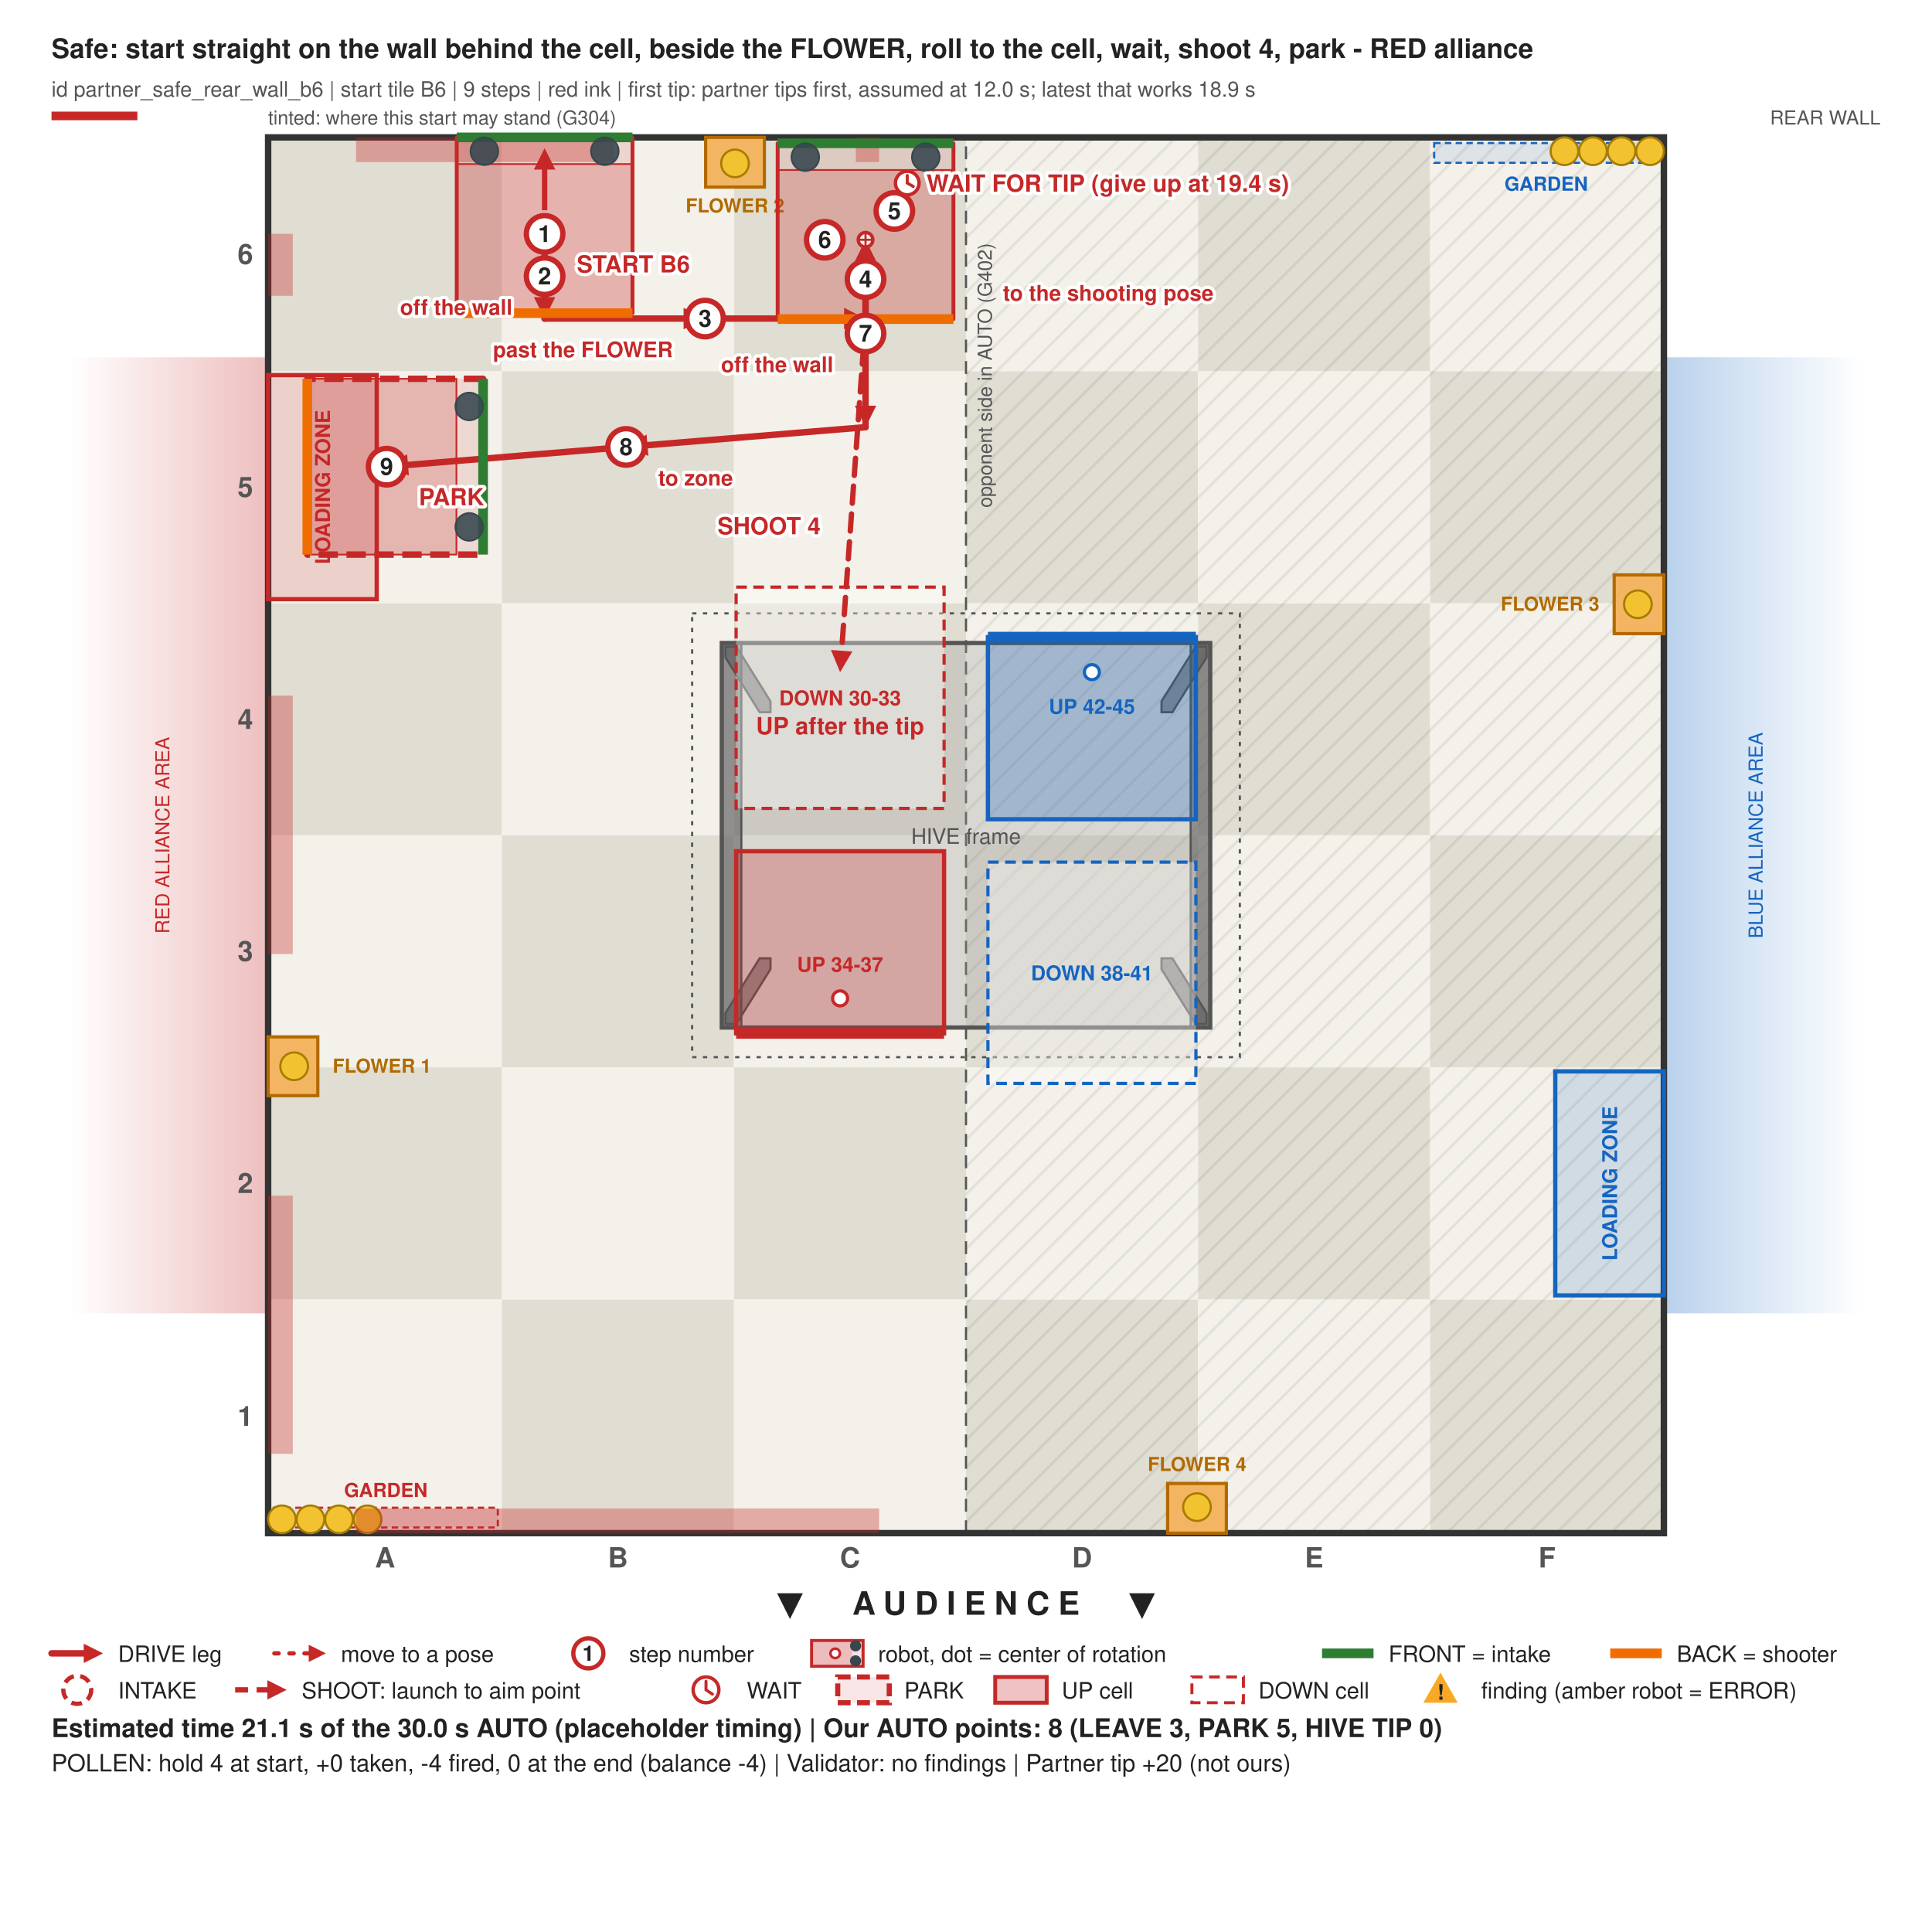
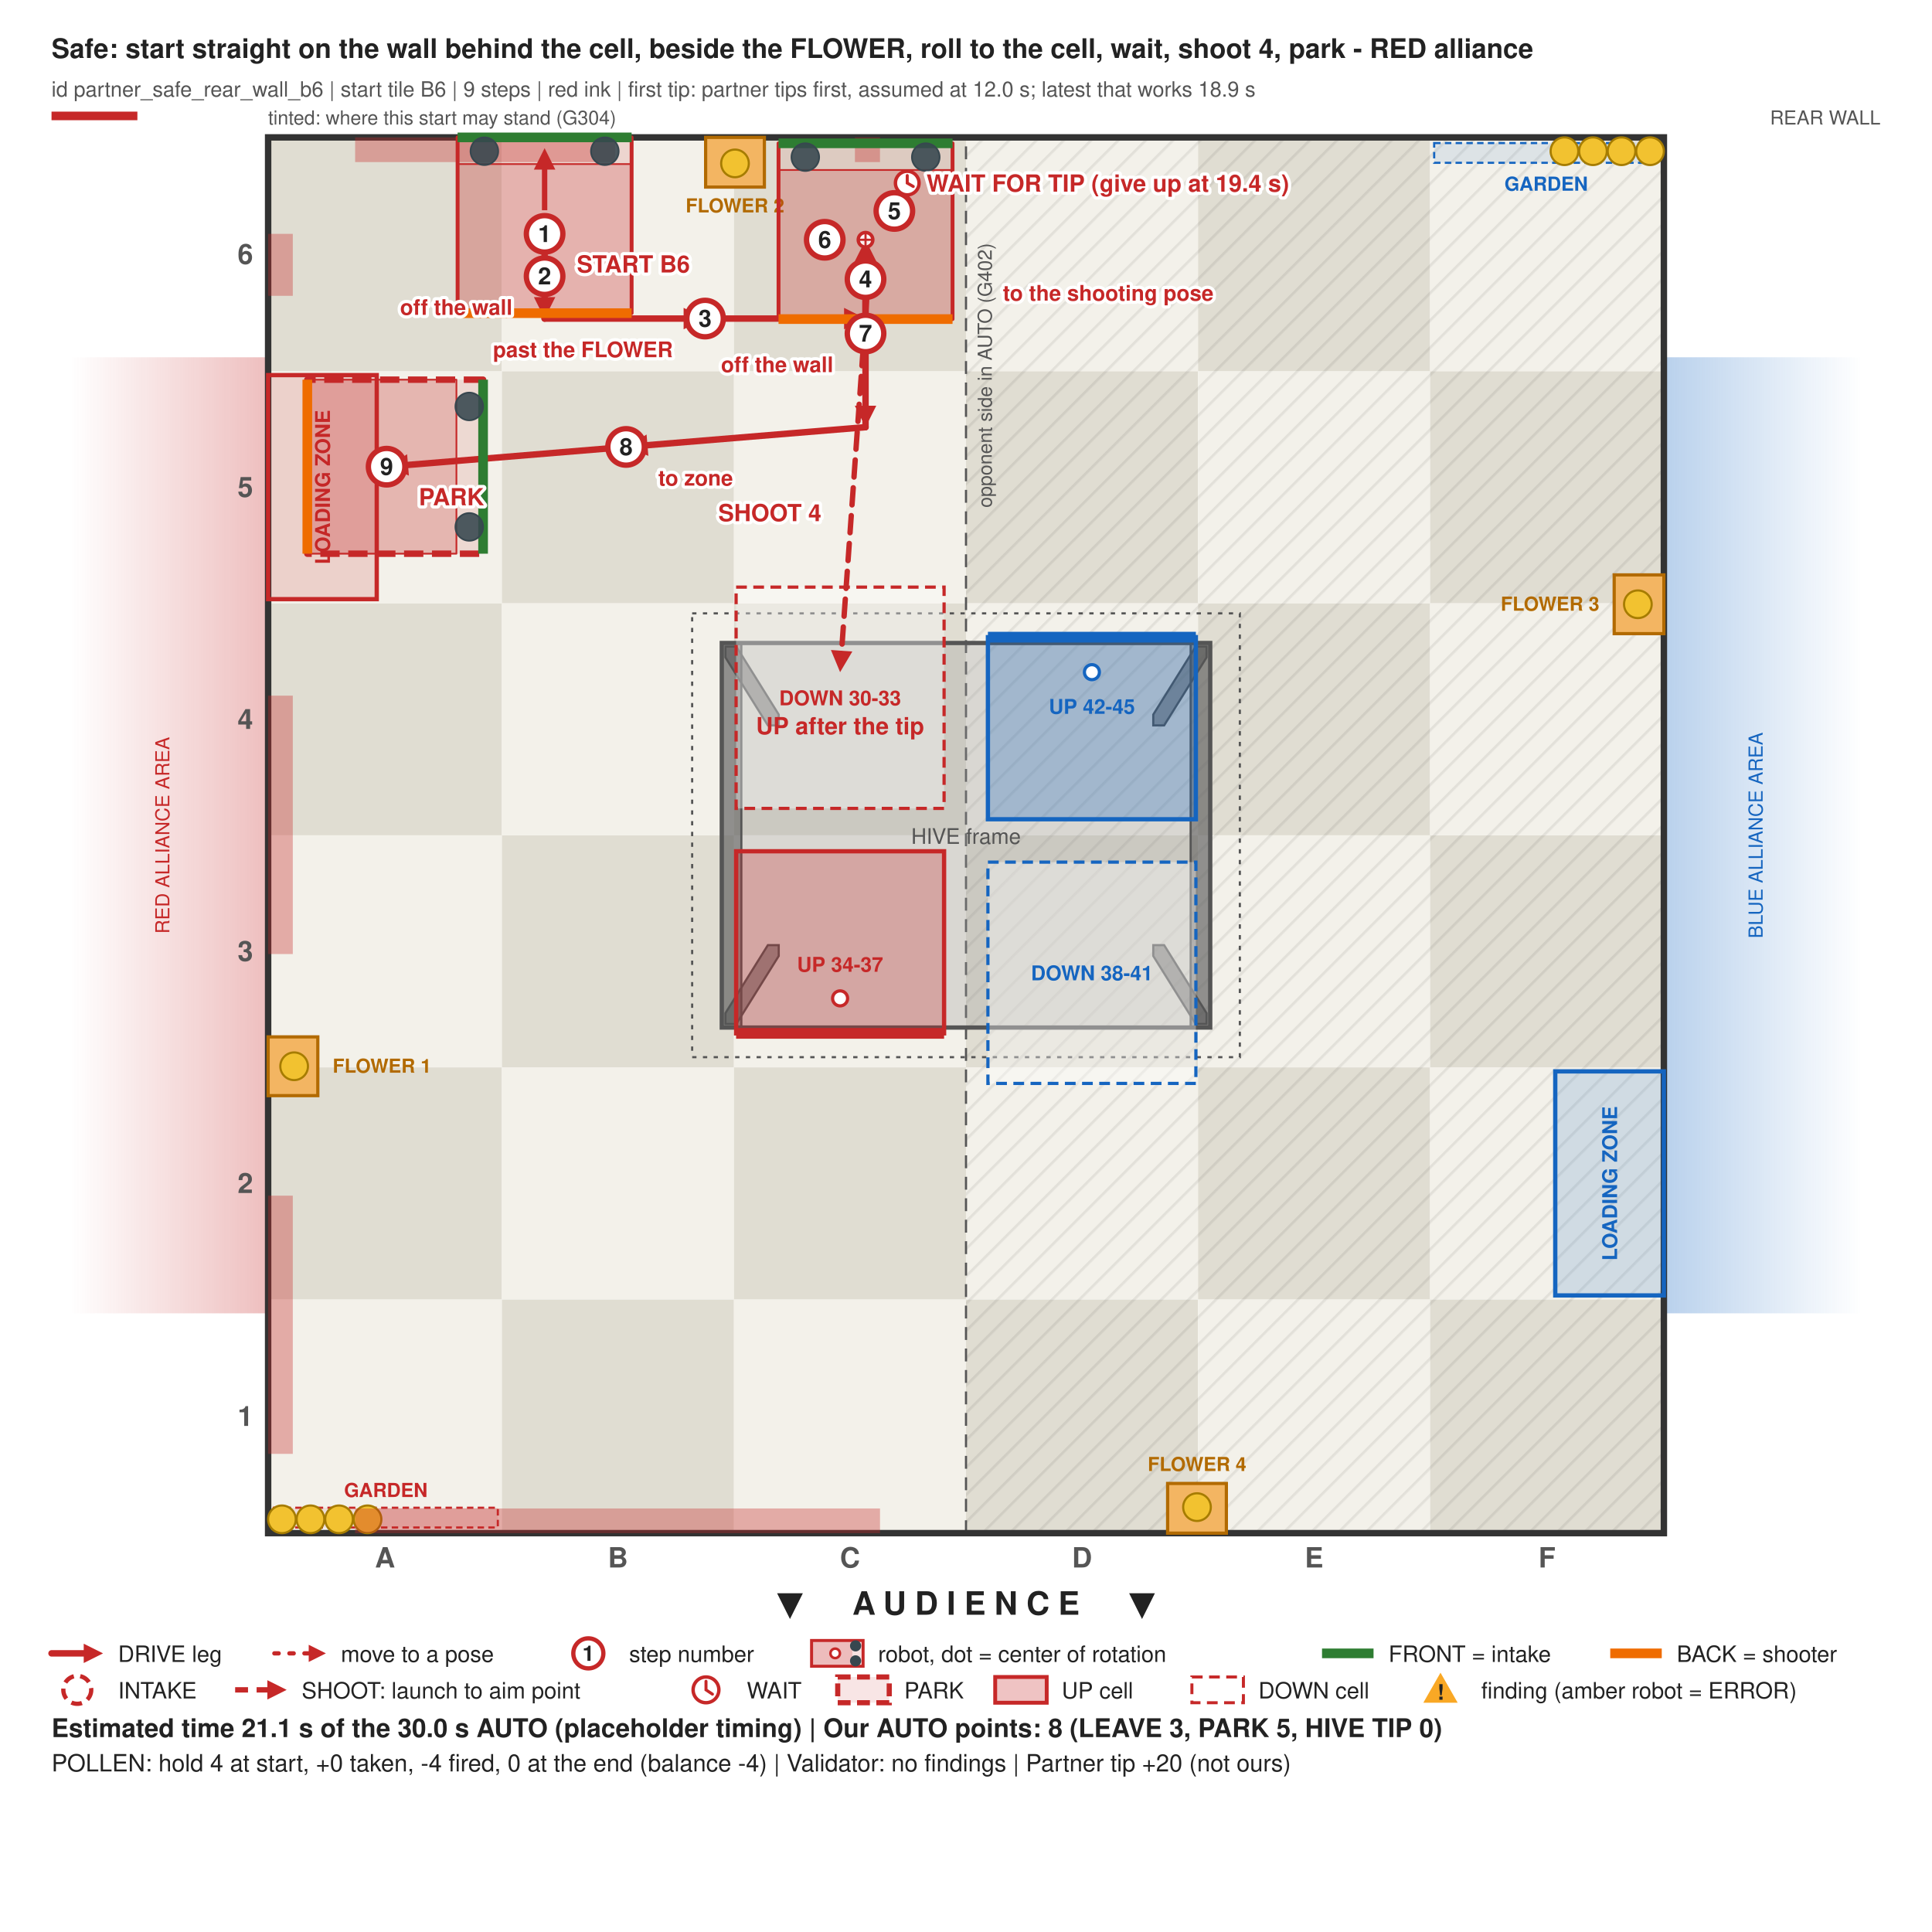
<svg xmlns="http://www.w3.org/2000/svg" viewBox="0 0 900 900" width="900" height="900" role="img" aria-labelledby="svg-title svg-desc" font-family="Helvetica, Arial, sans-serif">
  <defs>
    <linearGradient id="area-red" x1="1" y1="0" x2="0" y2="0">
      <stop offset="0" stop-color="#c62828" stop-opacity="0.30" />
      <stop offset="1" stop-color="#c62828" stop-opacity="0" />
    </linearGradient>
    <linearGradient id="area-blue" x1="0" y1="0" x2="1" y2="0">
      <stop offset="0" stop-color="#1565c0" stop-opacity="0.30" />
      <stop offset="1" stop-color="#1565c0" stop-opacity="0" />
    </linearGradient>
    <pattern id="opponent-hatch" width="9" height="9" patternUnits="userSpaceOnUse" patternTransform="rotate(45)">
      <line x1="0" y1="0" x2="0" y2="9" stroke="#000000" stroke-opacity="0.07" stroke-width="2.5" />
    </pattern>
  </defs>
  <rect id="background" x="0" y="0" width="900" height="900" fill="#ffffff" />
  <text id="title" x="24" y="27" font-size="12.57" font-weight="bold" fill="#222222">Safe: start straight on the wall behind the cell, beside the FLOWER, roll to the cell, wait, shoot 4, park - RED alliance</text>
  <text id="subtitle" x="24" y="45" font-size="9.8" fill="#555555">id partner_safe_rear_wall_b6  |  start tile B6  |  9 steps  |  red ink  |  first tip: partner tips first, assumed at 12.0 s; latest that works 18.9 s</text>
  <rect x="24" y="52" width="40" height="4" fill="#c62828" />
  <g id="field">
    <rect class="alliance-area" data-alliance="RED" x="32.9" y="166.43" width="92" height="445.37" fill="url(#area-red)" />
    <rect class="alliance-area" data-alliance="BLUE" x="775.1" y="166.43" width="92" height="445.37" fill="url(#area-blue)" />
    <text x="78.9" y="389.12" font-size="9" fill="#c62828" text-anchor="middle" transform="rotate(-90 78.9 389.12)">RED ALLIANCE AREA</text>
    <text x="821.1" y="389.12" font-size="9" fill="#1565c0" text-anchor="middle" transform="rotate(-90 821.1 389.12)">BLUE ALLIANCE AREA</text>
    <rect class="tile" data-tile="A1" x="124.9" y="605.3" width="108.9" height="108.9" fill="#f3f1ea" />
    <rect class="tile" data-tile="A2" x="124.9" y="497.2" width="108.9" height="108.1" fill="#e0ddd2" />
    <rect class="tile" data-tile="A3" x="124.9" y="389.1" width="108.9" height="108.1" fill="#f3f1ea" />
    <rect class="tile" data-tile="A4" x="124.9" y="281" width="108.9" height="108.1" fill="#e0ddd2" />
    <rect class="tile" data-tile="A5" x="124.9" y="172.9" width="108.9" height="108.1" fill="#f3f1ea" />
    <rect class="tile" data-tile="A6" x="124.9" y="64" width="108.9" height="108.9" fill="#e0ddd2" />
    <rect class="tile" data-tile="B1" x="233.8" y="605.3" width="108.1" height="108.9" fill="#e0ddd2" />
    <rect class="tile" data-tile="B2" x="233.8" y="497.2" width="108.1" height="108.1" fill="#f3f1ea" />
    <rect class="tile" data-tile="B3" x="233.8" y="389.1" width="108.1" height="108.1" fill="#e0ddd2" />
    <rect class="tile" data-tile="B4" x="233.8" y="281" width="108.1" height="108.1" fill="#f3f1ea" />
    <rect class="tile" data-tile="B5" x="233.8" y="172.9" width="108.1" height="108.1" fill="#e0ddd2" />
    <rect class="tile" data-tile="B6" x="233.8" y="64" width="108.1" height="108.9" fill="#f3f1ea" />
    <rect class="tile" data-tile="C1" x="341.9" y="605.3" width="108.1" height="108.9" fill="#f3f1ea" />
    <rect class="tile" data-tile="C2" x="341.9" y="497.2" width="108.1" height="108.1" fill="#e0ddd2" />
    <rect class="tile" data-tile="C3" x="341.9" y="389.1" width="108.1" height="108.1" fill="#f3f1ea" />
    <rect class="tile" data-tile="C4" x="341.9" y="281" width="108.1" height="108.1" fill="#e0ddd2" />
    <rect class="tile" data-tile="C5" x="341.9" y="172.9" width="108.1" height="108.1" fill="#f3f1ea" />
    <rect class="tile" data-tile="C6" x="341.9" y="64" width="108.1" height="108.9" fill="#e0ddd2" />
    <rect class="tile" data-tile="D1" x="450" y="605.3" width="108.1" height="108.9" fill="#e0ddd2" />
    <rect class="tile" data-tile="D2" x="450" y="497.2" width="108.1" height="108.1" fill="#f3f1ea" />
    <rect class="tile" data-tile="D3" x="450" y="389.1" width="108.1" height="108.1" fill="#e0ddd2" />
    <rect class="tile" data-tile="D4" x="450" y="281" width="108.1" height="108.1" fill="#f3f1ea" />
    <rect class="tile" data-tile="D5" x="450" y="172.9" width="108.1" height="108.1" fill="#e0ddd2" />
    <rect class="tile" data-tile="D6" x="450" y="64" width="108.1" height="108.9" fill="#f3f1ea" />
    <rect class="tile" data-tile="E1" x="558.1" y="605.3" width="108.1" height="108.9" fill="#f3f1ea" />
    <rect class="tile" data-tile="E2" x="558.1" y="497.2" width="108.1" height="108.1" fill="#e0ddd2" />
    <rect class="tile" data-tile="E3" x="558.1" y="389.1" width="108.1" height="108.1" fill="#f3f1ea" />
    <rect class="tile" data-tile="E4" x="558.1" y="281" width="108.1" height="108.1" fill="#e0ddd2" />
    <rect class="tile" data-tile="E5" x="558.1" y="172.9" width="108.1" height="108.1" fill="#f3f1ea" />
    <rect class="tile" data-tile="E6" x="558.1" y="64" width="108.1" height="108.9" fill="#e0ddd2" />
    <rect class="tile" data-tile="F1" x="666.2" y="605.3" width="108.9" height="108.9" fill="#e0ddd2" />
    <rect class="tile" data-tile="F2" x="666.2" y="497.2" width="108.9" height="108.1" fill="#f3f1ea" />
    <rect class="tile" data-tile="F3" x="666.2" y="389.1" width="108.9" height="108.1" fill="#e0ddd2" />
    <rect class="tile" data-tile="F4" x="666.2" y="281" width="108.9" height="108.1" fill="#f3f1ea" />
    <rect class="tile" data-tile="F5" x="666.2" y="172.9" width="108.9" height="108.1" fill="#e0ddd2" />
    <rect class="tile" data-tile="F6" x="666.2" y="64" width="108.9" height="108.9" fill="#f3f1ea" />
    <rect id="opponent-side" x="450" y="64" width="325.1" height="650.2" fill="url(#opponent-hatch)" />
    <line id="side-line" x1="450" y1="714.2" x2="450" y2="64" stroke="#555555" stroke-width="1" stroke-dasharray="6 4" />
    <text id="opponent-label" x="462" y="174.86" font-size="9" fill="#555555" text-anchor="middle" transform="rotate(-90 462 174.86)">opponent side in AUTO (G402)</text>
    <text class="tile-label" x="179.35" y="730.2" font-size="13" font-weight="bold" text-anchor="middle" fill="#555555">A</text>
    <text class="tile-label" x="287.85" y="730.2" font-size="13" font-weight="bold" text-anchor="middle" fill="#555555">B</text>
    <text class="tile-label" x="395.95" y="730.2" font-size="13" font-weight="bold" text-anchor="middle" fill="#555555">C</text>
    <text class="tile-label" x="504.05" y="730.2" font-size="13" font-weight="bold" text-anchor="middle" fill="#555555">D</text>
    <text class="tile-label" x="612.15" y="730.2" font-size="13" font-weight="bold" text-anchor="middle" fill="#555555">E</text>
    <text class="tile-label" x="720.65" y="730.2" font-size="13" font-weight="bold" text-anchor="middle" fill="#555555">F</text>
    <text class="tile-label" x="117.9" y="664.25" font-size="13" font-weight="bold" text-anchor="end" fill="#555555">1</text>
    <text class="tile-label" x="117.9" y="555.75" font-size="13" font-weight="bold" text-anchor="end" fill="#555555">2</text>
    <text class="tile-label" x="117.9" y="447.65" font-size="13" font-weight="bold" text-anchor="end" fill="#555555">3</text>
    <text class="tile-label" x="117.9" y="339.55" font-size="13" font-weight="bold" text-anchor="end" fill="#555555">4</text>
    <text class="tile-label" x="117.9" y="231.45" font-size="13" font-weight="bold" text-anchor="end" fill="#555555">5</text>
    <text class="tile-label" x="117.9" y="122.95" font-size="13" font-weight="bold" text-anchor="end" fill="#555555">6</text>
    <rect id="field-border" x="124.9" y="64" width="650.2" height="650.2" fill="none" stroke="#333333" stroke-width="3" />
  </g>
  <g id="structures">
    <rect id="hive-frame" x="336.23" y="299.53" width="227.54" height="179.14" fill="#9a9a9a" fill-opacity="0.30" stroke="#555555" stroke-width="2" />
    <rect id="hive-keepout" x="322.43" y="285.73" width="255.14" height="206.74" fill="none" stroke="#555555" stroke-width="1" stroke-dasharray="2 3" />
    <g id="hive-solid">
      <polygon class="hive-foot" points="336.23,478.67 345.35,478.67 345.35,299.53 336.23,299.53" fill="#555555" fill-opacity="0.55" stroke="#555555" stroke-width="1" />
      <polygon class="hive-foot" points="554.65,478.67 563.77,478.67 563.77,299.53 554.65,299.53" fill="#555555" fill-opacity="0.55" stroke="#555555" stroke-width="1" />
-       <polygon class="hive-foot" points="337.94,477.01 343,477.01 358.92,451.48 358.92,446.42 353.86,446.42 337.94,471.95" fill="#555555" fill-opacity="0.55" stroke="#555555" stroke-width="1" />
-       <polygon class="hive-foot" points="337.94,306.25 353.86,331.78 358.92,331.78 358.92,326.72 343,301.19 337.94,301.19" fill="#555555" fill-opacity="0.55" stroke="#555555" stroke-width="1" />
-       <polygon class="hive-foot" points="541.08,451.48 557,477.01 562.06,477.01 562.06,471.95 546.14,446.42 541.08,446.42" fill="#555555" fill-opacity="0.55" stroke="#555555" stroke-width="1" />
-       <polygon class="hive-foot" points="541.08,331.78 546.14,331.78 562.06,306.25 562.06,301.19 557,301.19 541.08,326.72" fill="#555555" fill-opacity="0.55" stroke="#555555" stroke-width="1" />
+       <polygon class="hive-foot" points="337.94,477.01 343,477.01 362.76,445.34 362.76,440.28 357.7,440.28 337.94,471.95" fill="#555555" fill-opacity="0.55" stroke="#555555" stroke-width="1" />
+       <polygon class="hive-foot" points="337.94,306.25 357.7,337.92 362.76,337.92 362.76,332.86 343,301.19 337.94,301.19" fill="#555555" fill-opacity="0.55" stroke="#555555" stroke-width="1" />
+       <polygon class="hive-foot" points="537.24,445.34 557,477.01 562.06,477.01 562.06,471.95 542.3,440.28 537.24,440.28" fill="#555555" fill-opacity="0.55" stroke="#555555" stroke-width="1" />
+       <polygon class="hive-foot" points="537.24,337.92 542.3,337.92 562.06,306.25 562.06,301.19 557,301.19 537.24,332.86" fill="#555555" fill-opacity="0.55" stroke="#555555" stroke-width="1" />
    </g>
    <text x="450" y="393.1" font-size="10" fill="#555555" text-anchor="middle">HIVE frame</text>
    <g class="hive" data-alliance="RED">
      <g class="cell cell-down" data-alliance="RED" data-side="REAR">
        <rect x="342.91" y="273.5" width="96.88" height="103.09" fill="#ffffff" fill-opacity="0.35" stroke="#c62828" stroke-width="1.5" stroke-dasharray="5 3" />
        <text x="391.35" y="328.55" font-size="9.5" font-weight="bold" fill="#c62828" text-anchor="middle">DOWN 30-33</text>
        <text class="cell-cue" x="391.35" y="342.05" font-size="11" font-weight="bold" fill="#c62828" text-anchor="middle">UP after the tip</text>
      </g>
      <g class="cell cell-up" data-alliance="RED" data-side="AUDIENCE">
        <rect x="342.91" y="396.55" width="96.88" height="84.82" fill="#c62828" fill-opacity="0.28" stroke="#c62828" stroke-width="2" />
        <line class="cell-opening" x1="342.91" y1="481.38" x2="439.79" y2="481.38" stroke="#c62828" stroke-width="5" />
        <circle class="aim-point" cx="391.35" cy="465.08" r="3.5" fill="#ffffff" stroke="#c62828" stroke-width="1.5" />
        <text x="391.35" y="452.68" font-size="9.5" font-weight="bold" fill="#c62828" text-anchor="middle">UP 34-37</text>
      </g>
    </g>
    <g class="hive" data-alliance="BLUE">
      <g class="cell cell-down" data-alliance="BLUE" data-side="AUDIENCE">
        <rect x="460.21" y="401.61" width="96.88" height="103.09" fill="#ffffff" fill-opacity="0.35" stroke="#1565c0" stroke-width="1.5" stroke-dasharray="5 3" />
        <text x="508.65" y="456.66" font-size="9.5" font-weight="bold" fill="#1565c0" text-anchor="middle">DOWN 38-41</text>
      </g>
      <g class="cell cell-up" data-alliance="BLUE" data-side="REAR">
        <rect x="460.21" y="296.82" width="96.88" height="84.82" fill="#1565c0" fill-opacity="0.28" stroke="#1565c0" stroke-width="2" />
        <line class="cell-opening" x1="460.21" y1="296.82" x2="557.09" y2="296.82" stroke="#1565c0" stroke-width="5" />
        <circle class="aim-point" cx="508.65" cy="313.12" r="3.5" fill="#ffffff" stroke="#1565c0" stroke-width="1.5" />
        <text x="508.65" y="332.52" font-size="9.5" font-weight="bold" fill="#1565c0" text-anchor="middle">UP 42-45</text>
      </g>
    </g>
    <g class="flower" data-flower="1">
      <rect x="124.9" y="483.02" width="23.15" height="27.37" fill="#f3b562" stroke="#b26a00" stroke-width="1.5" />
      <circle cx="137.02" cy="496.71" r="6.44" fill="#f2c230" stroke="#a67c00" stroke-width="1" />
      <text x="154.95" y="499.71" font-size="9" fill="#b26a00" font-weight="bold" text-anchor="start">FLOWER 1</text>
    </g>
    <g class="flower" data-flower="2">
      <rect x="328.71" y="64" width="27.37" height="23.15" fill="#f3b562" stroke="#b26a00" stroke-width="1.5" />
      <circle cx="342.39" cy="76.12" r="6.44" fill="#f2c230" stroke="#a67c00" stroke-width="1" />
      <text x="342.39" y="98.95" font-size="9" fill="#b26a00" font-weight="bold" text-anchor="middle">FLOWER 2</text>
    </g>
    <g class="flower" data-flower="3">
      <rect x="751.95" y="267.81" width="23.15" height="27.37" fill="#f3b562" stroke="#b26a00" stroke-width="1.5" />
      <circle cx="762.98" cy="281.49" r="6.44" fill="#f2c230" stroke="#a67c00" stroke-width="1" />
      <text x="745.05" y="284.49" font-size="9" fill="#b26a00" font-weight="bold" text-anchor="end">FLOWER 3</text>
    </g>
    <g class="flower" data-flower="4">
      <rect x="543.92" y="691.05" width="27.37" height="23.15" fill="#f3b562" stroke="#b26a00" stroke-width="1.5" />
      <circle cx="557.61" cy="702.08" r="6.44" fill="#f2c230" stroke="#a67c00" stroke-width="1" />
      <text x="557.61" y="685.25" font-size="9" fill="#b26a00" font-weight="bold" text-anchor="middle">FLOWER 4</text>
    </g>
    <g class="garden" data-alliance="RED">
      <rect x="127.54" y="702.36" width="104.37" height="9.2" fill="#c62828" fill-opacity="0.10" stroke="#c62828" stroke-width="1" stroke-dasharray="3 2" />
      <circle class="pollen" cx="131.34" cy="707.76" r="6.44" fill="#f2c230" stroke="#a67c00" stroke-width="1" />
      <circle class="pollen" cx="144.63" cy="707.76" r="6.44" fill="#f2c230" stroke="#a67c00" stroke-width="1" />
      <circle class="pollen" cx="157.93" cy="707.76" r="6.44" fill="#f2c230" stroke="#a67c00" stroke-width="1" />
      <circle class="pollen" cx="171.22" cy="707.76" r="6.44" fill="#f2c230" stroke="#a67c00" stroke-width="1" />
      <text x="179.73" y="697.36" font-size="9" fill="#c62828" text-anchor="middle" font-weight="bold">GARDEN</text>
    </g>
    <g class="loading-zone" data-alliance="RED">
      <rect x="124.9" y="174.74" width="50.6" height="104.37" fill="#c62828" fill-opacity="0.16" stroke="#c62828" stroke-width="2" />
      <text x="150.2" y="230.43" font-size="9.5" font-weight="bold" fill="#c62828" text-anchor="middle" transform="rotate(-90 150.2 226.93)">LOADING ZONE</text>
    </g>
    <g class="garden" data-alliance="BLUE">
      <rect x="668.09" y="66.64" width="104.37" height="9.2" fill="#1565c0" fill-opacity="0.10" stroke="#1565c0" stroke-width="1" stroke-dasharray="3 2" />
      <circle class="pollen" cx="768.66" cy="70.44" r="6.44" fill="#f2c230" stroke="#a67c00" stroke-width="1" />
      <circle class="pollen" cx="755.37" cy="70.44" r="6.44" fill="#f2c230" stroke="#a67c00" stroke-width="1" />
      <circle class="pollen" cx="742.07" cy="70.44" r="6.44" fill="#f2c230" stroke="#a67c00" stroke-width="1" />
      <circle class="pollen" cx="728.78" cy="70.44" r="6.44" fill="#f2c230" stroke="#a67c00" stroke-width="1" />
      <text x="720.27" y="88.84" font-size="9" fill="#1565c0" text-anchor="middle" font-weight="bold">GARDEN</text>
    </g>
    <g class="loading-zone" data-alliance="BLUE">
      <rect x="724.5" y="499.09" width="50.6" height="104.37" fill="#1565c0" fill-opacity="0.16" stroke="#1565c0" stroke-width="2" />
      <text x="749.8" y="554.77" font-size="9.5" font-weight="bold" fill="#1565c0" text-anchor="middle" transform="rotate(-90 749.8 551.27)">LOADING ZONE</text>
    </g>
    <text id="audience-label" x="450" y="752.2" font-size="15" font-weight="bold" letter-spacing="4" text-anchor="middle" fill="#222222">AUDIENCE</text>
    <polygon class="compass-arrow" points="362,742.2 374,742.2 368,754.2" fill="#222222" />
    <polygon class="compass-arrow" points="526,742.2 538,742.2 532,754.2" fill="#222222" />
    <text x="876" y="58" font-size="9" fill="#555555" text-anchor="end">REAR WALL</text>
  </g>
  <g id="start-bands" data-heading="90">
    <rect class="start-band" data-wall="RED" data-from="8.03" data-to="34.18" x="124.9" y="556.99" width="11.5" height="120.27" fill="#c62828" fill-opacity="0.35" />
    <rect class="start-band" data-wall="RED" data-from="58.65" data-to="84.81" x="124.9" y="324.06" width="11.5" height="120.37" fill="#c62828" fill-opacity="0.35" />
    <rect class="start-band" data-wall="RED" data-from="125.3" data-to="131.58" x="124.9" y="108.94" width="11.5" height="28.86" fill="#c62828" fill-opacity="0.35" />
-     <rect class="start-band" data-wall="AUDIENCE" data-from="8.9" data-to="61.87" x="165.84" y="702.7" width="243.68" height="11.5" fill="#c62828" fill-opacity="0.35" />
-     <rect class="start-band" data-wall="REAR" data-from="8.9" data-to="35.05" x="165.84" y="64" width="120.27" height="11.5" fill="#c62828" fill-opacity="0.35" />
-     <rect class="start-band" data-wall="REAR" data-from="59.52" data-to="61.87" x="398.67" y="64" width="10.85" height="11.5" fill="#c62828" fill-opacity="0.35" />
+     <rect class="start-band" data-wall="AUDIENCE" data-from="8.81" data-to="61.96" x="165.43" y="702.7" width="244.51" height="11.5" fill="#c62828" fill-opacity="0.35" />
+     <rect class="start-band" data-wall="REAR" data-from="8.81" data-to="35.14" x="165.43" y="64" width="121.1" height="11.5" fill="#c62828" fill-opacity="0.35" />
+     <rect class="start-band" data-wall="REAR" data-from="59.43" data-to="61.96" x="398.26" y="64" width="11.67" height="11.5" fill="#c62828" fill-opacity="0.35" />
    <text class="start-band-label" x="124.9" y="58" font-size="9" fill="#555555">tinted: where this start may stand (G304)</text>
  </g>
  <g id="route" data-ink="#c62828" data-alliance="RED" data-route="partner_safe_rear_wall_b6">
    <g class="drive-leg" data-step="2" data-mode="CONSTANT">
      <path class="leg" d="M 253.7 108.94 L 253.7 148.4" fill="none" stroke="#c62828" stroke-width="3" stroke-linecap="round" stroke-linejoin="round" />
      <polygon class="arrowhead" points="253.7,148.4 248.7,138.4 258.7,138.4" fill="#c62828" />
    </g>
    <g class="drive-leg" data-step="3" data-mode="CONSTANT">
      <path class="leg" d="M 253.7 148.4 L 403.2 148.4" fill="none" stroke="#c62828" stroke-width="3" stroke-linecap="round" stroke-linejoin="round" />
      <polygon class="arrowhead" points="328.45,148.4 318.45,153.4 318.45,143.4" fill="#c62828" />
      <polygon class="arrowhead" points="403.2,148.4 393.2,153.4 393.2,143.4" fill="#c62828" />
    </g>
    <g class="drive-leg" data-step="4" data-mode="CONSTANT">
      <path class="leg" d="M 403.2 148.4 L 403.2 111.7" fill="none" stroke="#c62828" stroke-width="3" stroke-linecap="round" stroke-linejoin="round" />
      <polygon class="arrowhead" points="403.2,111.7 408.2,121.7 398.2,121.7" fill="#c62828" />
    </g>
    <g class="drive-leg" data-step="7" data-mode="CONSTANT">
      <path class="leg" d="M 403.2 111.7 L 403.2 199" fill="none" stroke="#c62828" stroke-width="3" stroke-linecap="round" stroke-linejoin="round" />
      <polygon class="arrowhead" points="403.2,199 398.2,189 408.2,189" fill="#c62828" />
    </g>
    <g class="drive-leg" data-step="8" data-mode="LINEAR">
      <path class="leg" d="M 403.2 199 L 180.1 217.4" fill="none" stroke="#c62828" stroke-width="3" stroke-linecap="round" stroke-linejoin="round" />
      <polygon class="arrowhead" points="291.65,208.2 301.2,202.4 302.03,212.36" fill="#c62828" />
      <polygon class="arrowhead" points="180.1,217.4 189.65,211.6 190.48,221.56" fill="#c62828" />
    </g>
    <g id="start-footprint" class="footprint start" data-step="1">
-       <polygon class="outline" points="212.76,64 212.76,145.88 294.64,145.88 294.64,64" fill="#c62828" fill-opacity="0.14" stroke="#c62828" stroke-width="1.8" stroke-linejoin="round" />
-       <polygon class="chassis" points="212.76,76.42 212.76,145.88 294.64,145.88 294.64,76.42" fill="#c62828" fill-opacity="0.2" stroke="#c62828" stroke-width="0.8" stroke-linejoin="round" />
-       <line class="front-edge" x1="212.76" y1="64" x2="294.64" y2="64" stroke="#2e7d32" stroke-width="4.5" />
-       <line class="back-edge" x1="212.76" y1="145.88" x2="294.64" y2="145.88" stroke="#ef6c00" stroke-width="4.5" />
+       <polygon class="outline" points="213.17,64 213.17,145.88 294.23,145.88 294.23,64" fill="#c62828" fill-opacity="0.14" stroke="#c62828" stroke-width="1.8" stroke-linejoin="round" />
+       <polygon class="chassis" points="213.17,76.42 213.17,145.88 294.23,145.88 294.23,76.42" fill="#c62828" fill-opacity="0.2" stroke="#c62828" stroke-width="0.8" stroke-linejoin="round" />
+       <line class="front-edge" x1="213.17" y1="64" x2="294.23" y2="64" stroke="#2e7d32" stroke-width="4.5" />
+       <line class="back-edge" x1="213.17" y1="145.88" x2="294.23" y2="145.88" stroke="#ef6c00" stroke-width="4.5" />
      <circle class="wheel" data-wheel="LEFT" cx="225.64" cy="70.44" r="6.44" fill="#37474f" fill-opacity="0.88" stroke="#37474f" stroke-width="0.8" />
      <circle class="wheel" data-wheel="RIGHT" cx="281.76" cy="70.44" r="6.44" fill="#37474f" fill-opacity="0.88" stroke="#37474f" stroke-width="0.8" />
      <g class="pose-point" data-x="28" data-y="131.58">
        <circle cx="253.7" cy="108.94" r="3.4" fill="#ffffff" fill-opacity="0.92" stroke="#c62828" stroke-width="1.6" />
        <line x1="250.3" y1="108.94" x2="257.1" y2="108.94" stroke="#c62828" stroke-width="1" />
        <line x1="253.7" y1="105.54" x2="253.7" y2="112.34" stroke="#c62828" stroke-width="1" />
      </g>
      <line class="heading-arrow" x1="253.7" y1="97.94" x2="253.7" y2="77" stroke="#c62828" stroke-width="2.5" />
      <polygon class="arrowhead" points="253.7,69 258.7,79 248.7,79" fill="#c62828" />
    </g>
    <g class="shoot-pose" data-step="6" data-nominal="false">
-       <polygon class="outline" points="362.26,66.76 362.26,148.64 444.14,148.64 444.14,66.76" fill="#c62828" fill-opacity="0.1" stroke="#c62828" stroke-width="1.8" stroke-linejoin="round" />
-       <polygon class="chassis" points="362.26,79.18 362.26,148.64 444.14,148.64 444.14,79.18" fill="#c62828" fill-opacity="0.2" stroke="#c62828" stroke-width="0.8" stroke-linejoin="round" />
-       <line class="front-edge" x1="362.26" y1="66.76" x2="444.14" y2="66.76" stroke="#2e7d32" stroke-width="4.5" />
-       <line class="back-edge" x1="362.26" y1="148.64" x2="444.14" y2="148.64" stroke="#ef6c00" stroke-width="4.5" />
+       <polygon class="outline" points="362.67,66.76 362.67,148.64 443.73,148.64 443.73,66.76" fill="#c62828" fill-opacity="0.1" stroke="#c62828" stroke-width="1.8" stroke-linejoin="round" />
+       <polygon class="chassis" points="362.67,79.18 362.67,148.64 443.73,148.64 443.73,79.18" fill="#c62828" fill-opacity="0.2" stroke="#c62828" stroke-width="0.8" stroke-linejoin="round" />
+       <line class="front-edge" x1="362.67" y1="66.76" x2="443.73" y2="66.76" stroke="#2e7d32" stroke-width="4.5" />
+       <line class="back-edge" x1="362.67" y1="148.64" x2="443.73" y2="148.64" stroke="#ef6c00" stroke-width="4.5" />
      <circle class="wheel" data-wheel="LEFT" cx="375.14" cy="73.2" r="6.44" fill="#37474f" fill-opacity="0.88" stroke="#37474f" stroke-width="0.8" />
      <circle class="wheel" data-wheel="RIGHT" cx="431.26" cy="73.2" r="6.44" fill="#37474f" fill-opacity="0.88" stroke="#37474f" stroke-width="0.8" />
      <g class="pose-point" data-x="60.5" data-y="130.98">
        <circle cx="403.2" cy="111.7" r="3.4" fill="#ffffff" fill-opacity="0.92" stroke="#c62828" stroke-width="1.6" />
        <line x1="399.8" y1="111.7" x2="406.6" y2="111.7" stroke="#c62828" stroke-width="1" />
        <line x1="403.2" y1="108.3" x2="403.2" y2="115.1" stroke="#c62828" stroke-width="1" />
      </g>
-       <line class="shot" x1="403.2" y1="148.64" x2="392" y2="304.14" stroke="#c62828" stroke-width="2.5" stroke-dasharray="8 5" stroke-linecap="round" />
-       <polygon class="arrowhead" points="391.35,313.12 387.08,302.78 397.06,303.5" fill="#c62828" />
+       <line class="shot" x1="403.94" y1="136.45" x2="391.99" y2="304.14" stroke="#c62828" stroke-width="2.5" stroke-dasharray="8 5" stroke-linecap="round" />
+       <polygon class="arrowhead" points="391.35,313.12 387.07,302.79 397.05,303.5" fill="#c62828" />
    </g>
    <g class="park-outline" data-step="9">
-       <polygon class="outline" points="225.04,176.46 143.16,176.46 143.16,258.34 225.04,258.34" fill="#c62828" fill-opacity="0.12" stroke="#c62828" stroke-width="3" stroke-dasharray="9 4" stroke-linejoin="round" />
-       <polygon class="chassis" points="212.62,176.46 143.16,176.46 143.16,258.34 212.62,258.34" fill="#c62828" fill-opacity="0.2" stroke="#c62828" stroke-width="0.8" stroke-linejoin="round" />
-       <line class="front-edge" x1="225.04" y1="176.46" x2="225.04" y2="258.34" stroke="#2e7d32" stroke-width="4.5" />
-       <line class="back-edge" x1="143.16" y1="176.46" x2="143.16" y2="258.34" stroke="#ef6c00" stroke-width="4.5" />
+       <polygon class="outline" points="225.04,176.87 143.16,176.87 143.16,257.93 225.04,257.93" fill="#c62828" fill-opacity="0.12" stroke="#c62828" stroke-width="3" stroke-dasharray="9 4" stroke-linejoin="round" />
+       <polygon class="chassis" points="212.62,176.87 143.16,176.87 143.16,257.93 212.62,257.93" fill="#c62828" fill-opacity="0.2" stroke="#c62828" stroke-width="0.8" stroke-linejoin="round" />
+       <line class="front-edge" x1="225.04" y1="176.87" x2="225.04" y2="257.93" stroke="#2e7d32" stroke-width="4.5" />
+       <line class="back-edge" x1="143.16" y1="176.87" x2="143.16" y2="257.93" stroke="#ef6c00" stroke-width="4.5" />
      <circle class="wheel" data-wheel="LEFT" cx="218.6" cy="189.34" r="6.44" fill="#37474f" fill-opacity="0.88" stroke="#37474f" stroke-width="0.8" />
      <circle class="wheel" data-wheel="RIGHT" cx="218.6" cy="245.46" r="6.44" fill="#37474f" fill-opacity="0.88" stroke="#37474f" stroke-width="0.8" />
      <g class="pose-point" data-x="12" data-y="108">
        <circle cx="180.1" cy="217.4" r="3.4" fill="#ffffff" fill-opacity="0.92" stroke="#c62828" stroke-width="1.6" />
        <line x1="176.7" y1="217.4" x2="183.5" y2="217.4" stroke="#c62828" stroke-width="1" />
        <line x1="180.1" y1="214" x2="180.1" y2="220.8" stroke="#c62828" stroke-width="1" />
      </g>
    </g>
    <g id="badges">
      <g class="badge" data-step="1" data-kind="START">
        <circle cx="253.7" cy="108.94" r="8.5" fill="#ffffff" stroke="#c62828" stroke-width="2.5" />
        <text x="253.7" y="112.74" font-size="11" font-weight="bold" text-anchor="middle" fill="#222222">1</text>
      </g>
      <g class="badge" data-step="2" data-kind="DRIVE">
        <circle cx="253.7" cy="128.67" r="8.5" fill="#ffffff" stroke="#c62828" stroke-width="2.5" />
        <text x="253.7" y="132.47" font-size="11" font-weight="bold" text-anchor="middle" fill="#222222">2</text>
      </g>
      <g class="badge" data-step="3" data-kind="DRIVE">
        <circle cx="328.45" cy="148.4" r="8.5" fill="#ffffff" stroke="#c62828" stroke-width="2.5" />
        <text x="328.45" y="152.2" font-size="11" font-weight="bold" text-anchor="middle" fill="#222222">3</text>
      </g>
      <g class="badge" data-step="4" data-kind="DRIVE">
        <circle cx="403.2" cy="130.05" r="8.5" fill="#ffffff" stroke="#c62828" stroke-width="2.5" />
        <text x="403.2" y="133.85" font-size="11" font-weight="bold" text-anchor="middle" fill="#222222">4</text>
      </g>
      <g class="badge" data-step="5" data-kind="WAIT_FOR_TIP">
        <circle cx="416.63" cy="98.27" r="8.5" fill="#ffffff" stroke="#c62828" stroke-width="2.5" />
        <text x="416.63" y="102.07" font-size="11" font-weight="bold" text-anchor="middle" fill="#222222">5</text>
      </g>
      <g class="badge" data-step="6" data-kind="SHOOT">
        <circle cx="384.2" cy="111.7" r="8.5" fill="#ffffff" stroke="#c62828" stroke-width="2.5" />
        <text x="384.2" y="115.5" font-size="11" font-weight="bold" text-anchor="middle" fill="#222222">6</text>
      </g>
      <g class="badge" data-step="7" data-kind="DRIVE">
        <circle cx="403.2" cy="155.35" r="8.5" fill="#ffffff" stroke="#c62828" stroke-width="2.5" />
        <text x="403.2" y="159.15" font-size="11" font-weight="bold" text-anchor="middle" fill="#222222">7</text>
      </g>
      <g class="badge" data-step="8" data-kind="DRIVE">
        <circle cx="291.65" cy="208.2" r="8.5" fill="#ffffff" stroke="#c62828" stroke-width="2.5" />
        <text x="291.65" y="212" font-size="11" font-weight="bold" text-anchor="middle" fill="#222222">8</text>
      </g>
      <g class="badge" data-step="9" data-kind="PARK">
        <circle cx="180.1" cy="217.4" r="8.5" fill="#ffffff" stroke="#c62828" stroke-width="2.5" />
        <text x="180.1" y="221.2" font-size="11" font-weight="bold" text-anchor="middle" fill="#222222">9</text>
      </g>
    </g>
    <g id="step-labels">
      <text class="step-label" x="268.7" y="126.94" font-size="11" font-weight="bold" fill="#c62828" text-anchor="start" stroke="#ffffff" stroke-width="3" stroke-linejoin="round" paint-order="stroke">START B6</text>
      <text class="step-label" x="238.7" y="146.67" font-size="10" font-weight="bold" fill="#c62828" text-anchor="end" stroke="#ffffff" stroke-width="3" stroke-linejoin="round" paint-order="stroke">off the wall</text>
      <text class="step-label" x="313.45" y="166.4" font-size="10" font-weight="bold" fill="#c62828" text-anchor="end" stroke="#ffffff" stroke-width="3" stroke-linejoin="round" paint-order="stroke">past the FLOWER</text>
      <text class="step-label" x="467.2" y="140.05" font-size="10" font-weight="bold" fill="#c62828" text-anchor="start" stroke="#ffffff" stroke-width="3" stroke-linejoin="round" paint-order="stroke">to the shooting pose</text>
      <g class="clock">
        <circle cx="422.63" cy="85.27" r="5.5" fill="#ffffff" stroke="#c62828" stroke-width="1.6" />
        <polyline points="422.63,81.77 422.63,85.27 425.43,86.87" fill="none" stroke="#c62828" stroke-width="1.4" stroke-linecap="round" />
      </g>
      <text class="step-label" x="431.63" y="89.27" font-size="11" font-weight="bold" fill="#c62828" text-anchor="start" stroke="#ffffff" stroke-width="3" stroke-linejoin="round" paint-order="stroke">WAIT FOR TIP (give up at 19.4 s)</text>
-       <text class="step-label" x="382.27" y="248.88" font-size="11" font-weight="bold" fill="#c62828" text-anchor="end" stroke="#ffffff" stroke-width="3" stroke-linejoin="round" paint-order="stroke">SHOOT 4</text>
+       <text class="step-label" x="382.64" y="242.78" font-size="11" font-weight="bold" fill="#c62828" text-anchor="end" stroke="#ffffff" stroke-width="3" stroke-linejoin="round" paint-order="stroke">SHOOT 4</text>
      <text class="step-label" x="388.2" y="173.35" font-size="10" font-weight="bold" fill="#c62828" text-anchor="end" stroke="#ffffff" stroke-width="3" stroke-linejoin="round" paint-order="stroke">off the wall</text>
      <text class="step-label" x="306.65" y="226.2" font-size="10" font-weight="bold" fill="#c62828" text-anchor="start" stroke="#ffffff" stroke-width="3" stroke-linejoin="round" paint-order="stroke">to zone</text>
      <text class="step-label" x="195.1" y="235.4" font-size="11" font-weight="bold" fill="#c62828" text-anchor="start" stroke="#ffffff" stroke-width="3" stroke-linejoin="round" paint-order="stroke">PARK</text>
    </g>
    <g id="issue-marks">
</g>
  </g>
  <g id="legend">
    <g class="legend-item" data-icon="drive">
      <line x1="24" y1="770.2" x2="40" y2="770.2" stroke="#c62828" stroke-width="3" stroke-linecap="round" />
      <polygon class="arrowhead" points="48,770.2 39,774.7 39,765.7" fill="#c62828" />
      <text x="55" y="774.2" font-size="10.5" fill="#222222">DRIVE leg</text>
    </g>
    <g class="legend-item" data-icon="approach">
      <line x1="127.81" y1="770.2" x2="143.81" y2="770.2" stroke="#c62828" stroke-width="2" stroke-dasharray="2 5" stroke-linecap="round" />
      <polygon class="arrowhead" points="151.81,770.2 143.81,774.2 143.81,766.2" fill="#c62828" />
      <text x="158.81" y="774.2" font-size="10.5" fill="#222222">move to a pose</text>
    </g>
    <g class="legend-item" data-icon="badge">
      <circle cx="274.07" cy="770.2" r="7" fill="#ffffff" stroke="#c62828" stroke-width="2" />
      <text x="274.07" y="773.7" font-size="10" font-weight="bold" text-anchor="middle" fill="#222222">1</text>
      <text x="293.07" y="774.2" font-size="10.5" fill="#222222">step number</text>
    </g>
    <g class="legend-item" data-icon="robot">
      <rect x="378.06" y="764.2" width="24" height="12" fill="#c62828" fill-opacity="0.14" stroke="#c62828" stroke-width="1.4" />
      <rect x="378.06" y="764.2" width="19" height="12" fill="#c62828" fill-opacity="0.2" />
      <circle cx="398.56" cy="766.7" r="2.6" fill="#37474f" />
      <circle cx="398.56" cy="773.7" r="2.6" fill="#37474f" />
      <circle cx="389.06" cy="770.2" r="2.2" fill="#ffffff" stroke="#c62828" stroke-width="1.2" />
      <text x="409.06" y="774.2" font-size="10.5" fill="#222222">robot, dot = center of rotation</text>
    </g>
    <g class="legend-item" data-icon="front">
      <line x1="615.85" y1="770.2" x2="639.85" y2="770.2" stroke="#2e7d32" stroke-width="4.5" />
      <text x="646.85" y="774.2" font-size="10.5" fill="#222222">FRONT = intake</text>
    </g>
    <g class="legend-item" data-icon="back">
      <line x1="750.11" y1="770.2" x2="774.11" y2="770.2" stroke="#ef6c00" stroke-width="4.5" />
      <text x="781.11" y="774.2" font-size="10.5" fill="#222222">BACK = shooter</text>
    </g>
    <g class="legend-item" data-icon="intake">
      <circle cx="36" cy="787.2" r="6.5" fill="none" stroke="#c62828" stroke-width="2" stroke-dasharray="5 3" />
      <text x="55" y="791.2" font-size="10.5" fill="#222222">INTAKE</text>
    </g>
    <g class="legend-item" data-icon="shoot">
      <line x1="109.54" y1="787.2" x2="125.54" y2="787.2" stroke="#c62828" stroke-width="2.5" stroke-dasharray="6 4" />
      <polygon class="arrowhead" points="133.54,787.2 124.54,791.7 124.54,782.7" fill="#c62828" />
      <text x="140.54" y="791.2" font-size="10.5" fill="#222222">SHOOT: launch to aim point</text>
    </g>
    <g class="legend-item" data-icon="wait">
      <circle cx="328.88" cy="787.2" r="6" fill="#ffffff" stroke="#c62828" stroke-width="1.6" />
      <polyline points="328.88,783.2 328.88,787.2 331.88,789.2" fill="none" stroke="#c62828" stroke-width="1.4" stroke-linecap="round" />
      <text x="347.88" y="791.2" font-size="10.5" fill="#222222">WAIT</text>
    </g>
    <g class="legend-item" data-icon="park">
      <rect x="390.24" y="781.2" width="24" height="12" fill="#c62828" fill-opacity="0.12" stroke="#c62828" stroke-width="2.4" stroke-dasharray="6 3" />
      <text x="421.24" y="791.2" font-size="10.5" fill="#222222">PARK</text>
    </g>
    <g class="legend-item" data-icon="up">
      <rect x="463.6" y="781.2" width="24" height="12" fill="#c62828" fill-opacity="0.28" stroke="#c62828" stroke-width="1.8" />
      <text x="494.6" y="791.2" font-size="10.5" fill="#222222">UP cell</text>
    </g>
    <g class="legend-item" data-icon="down">
      <rect x="555.23" y="781.2" width="24" height="12" fill="#ffffff" fill-opacity="0.35" stroke="#c62828" stroke-width="1.4" stroke-dasharray="5 3" />
      <text x="586.23" y="791.2" font-size="10.5" fill="#222222">DOWN cell</text>
    </g>
    <g class="legend-item" data-icon="issue">
      <polygon points="671.04,779.2 679.04,793.2 663.04,793.2" fill="#f9a825" />
      <text x="671.04" y="791.8" font-size="10" font-weight="bold" text-anchor="middle" fill="#222222">!</text>
      <text x="690.04" y="791.2" font-size="10.5" fill="#222222">finding (amber robot = ERROR)</text>
    </g>
  </g>
  <g id="footer">
    <text id="footer-metrics" x="24" y="809.2" font-size="12" font-weight="bold" fill="#222222">Estimated time 21.1 s of the 30.0 s AUTO (placeholder timing)   |   Our AUTO points: 8  (LEAVE 3, PARK 5, HIVE TIP 0)</text>
    <text id="footer-pollen" x="24" y="825.2" font-size="11.1" fill="#222222">POLLEN: hold 4 at start, +0 taken, -4 fired, 0 at the end (balance -4)   |   Validator: no findings   |   Partner tip +20 (not ours)</text>
  </g>
</svg>
